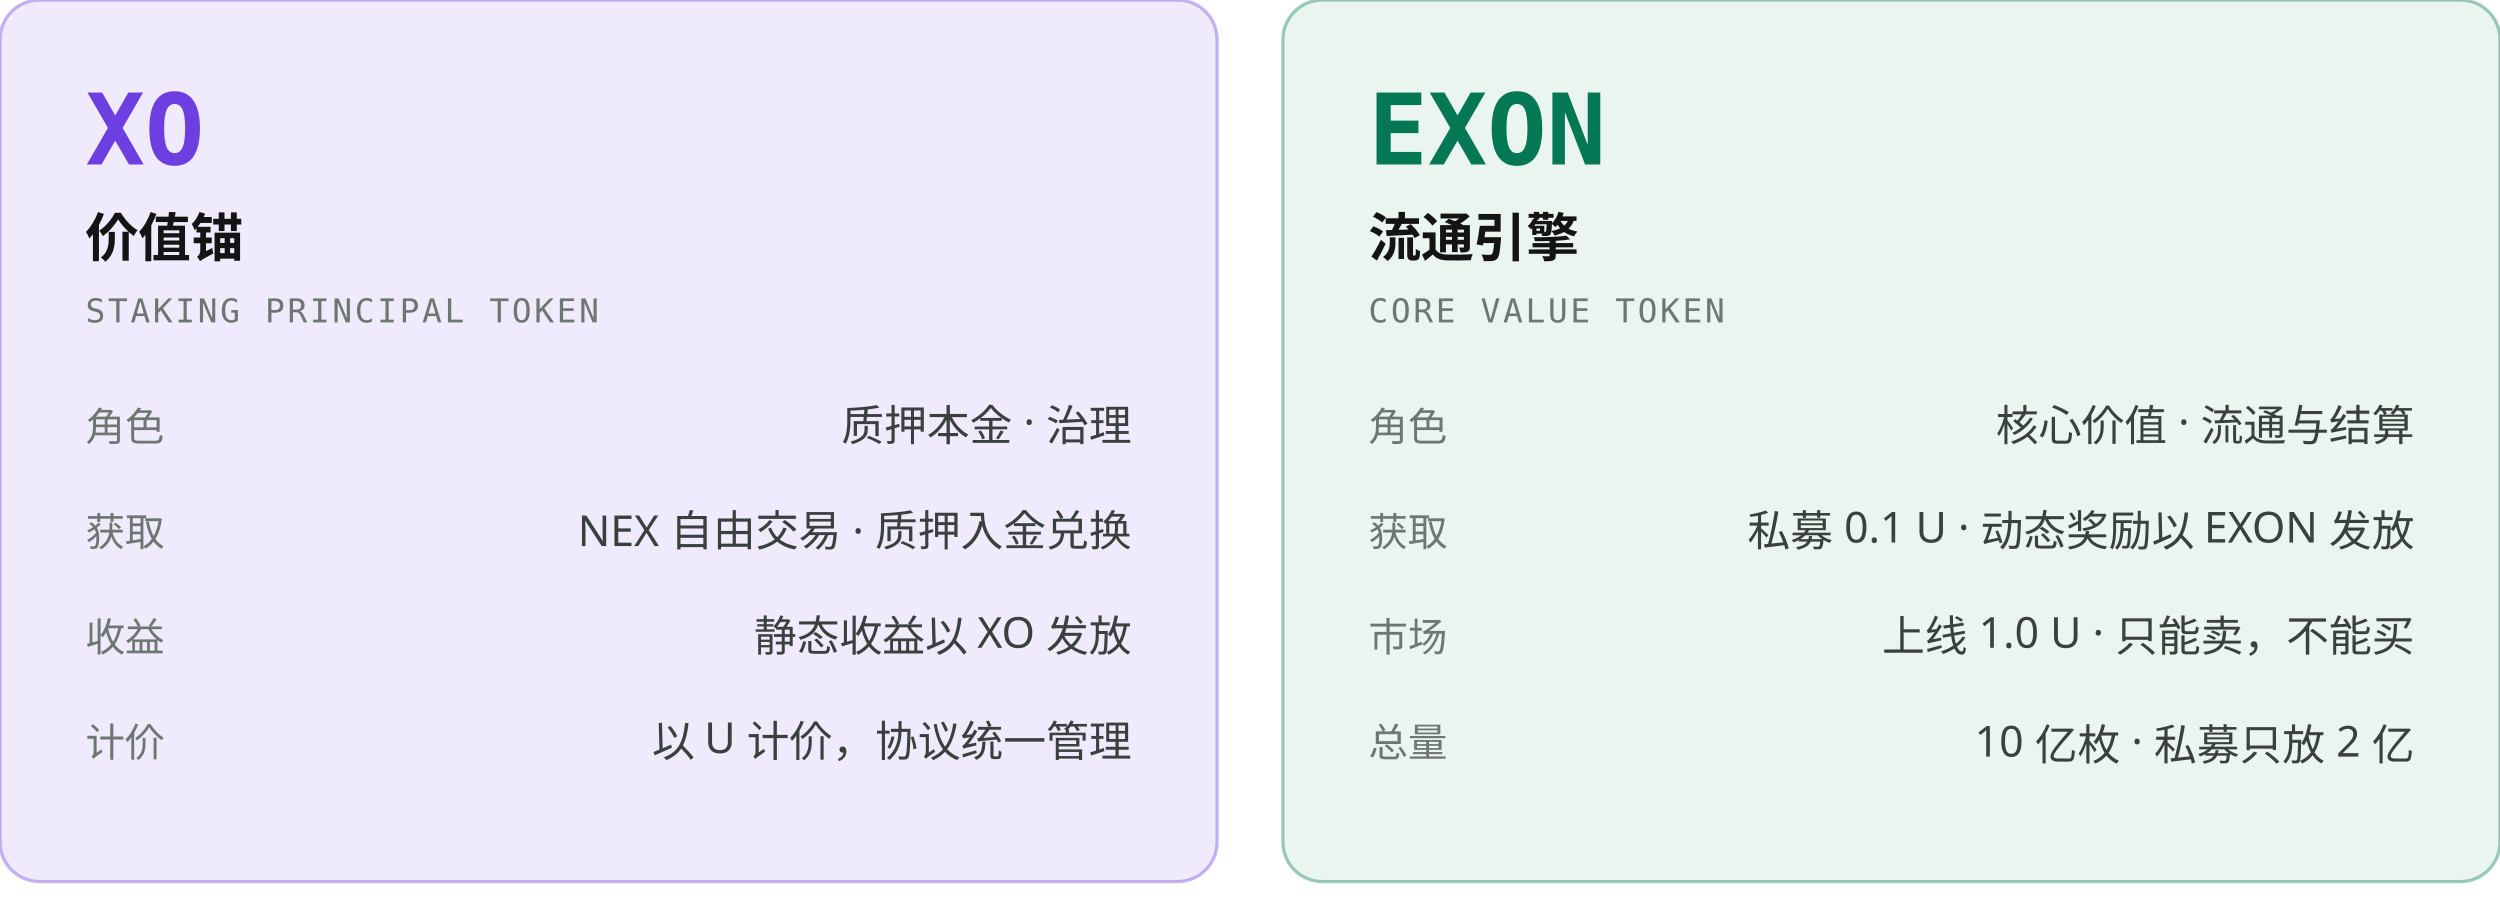
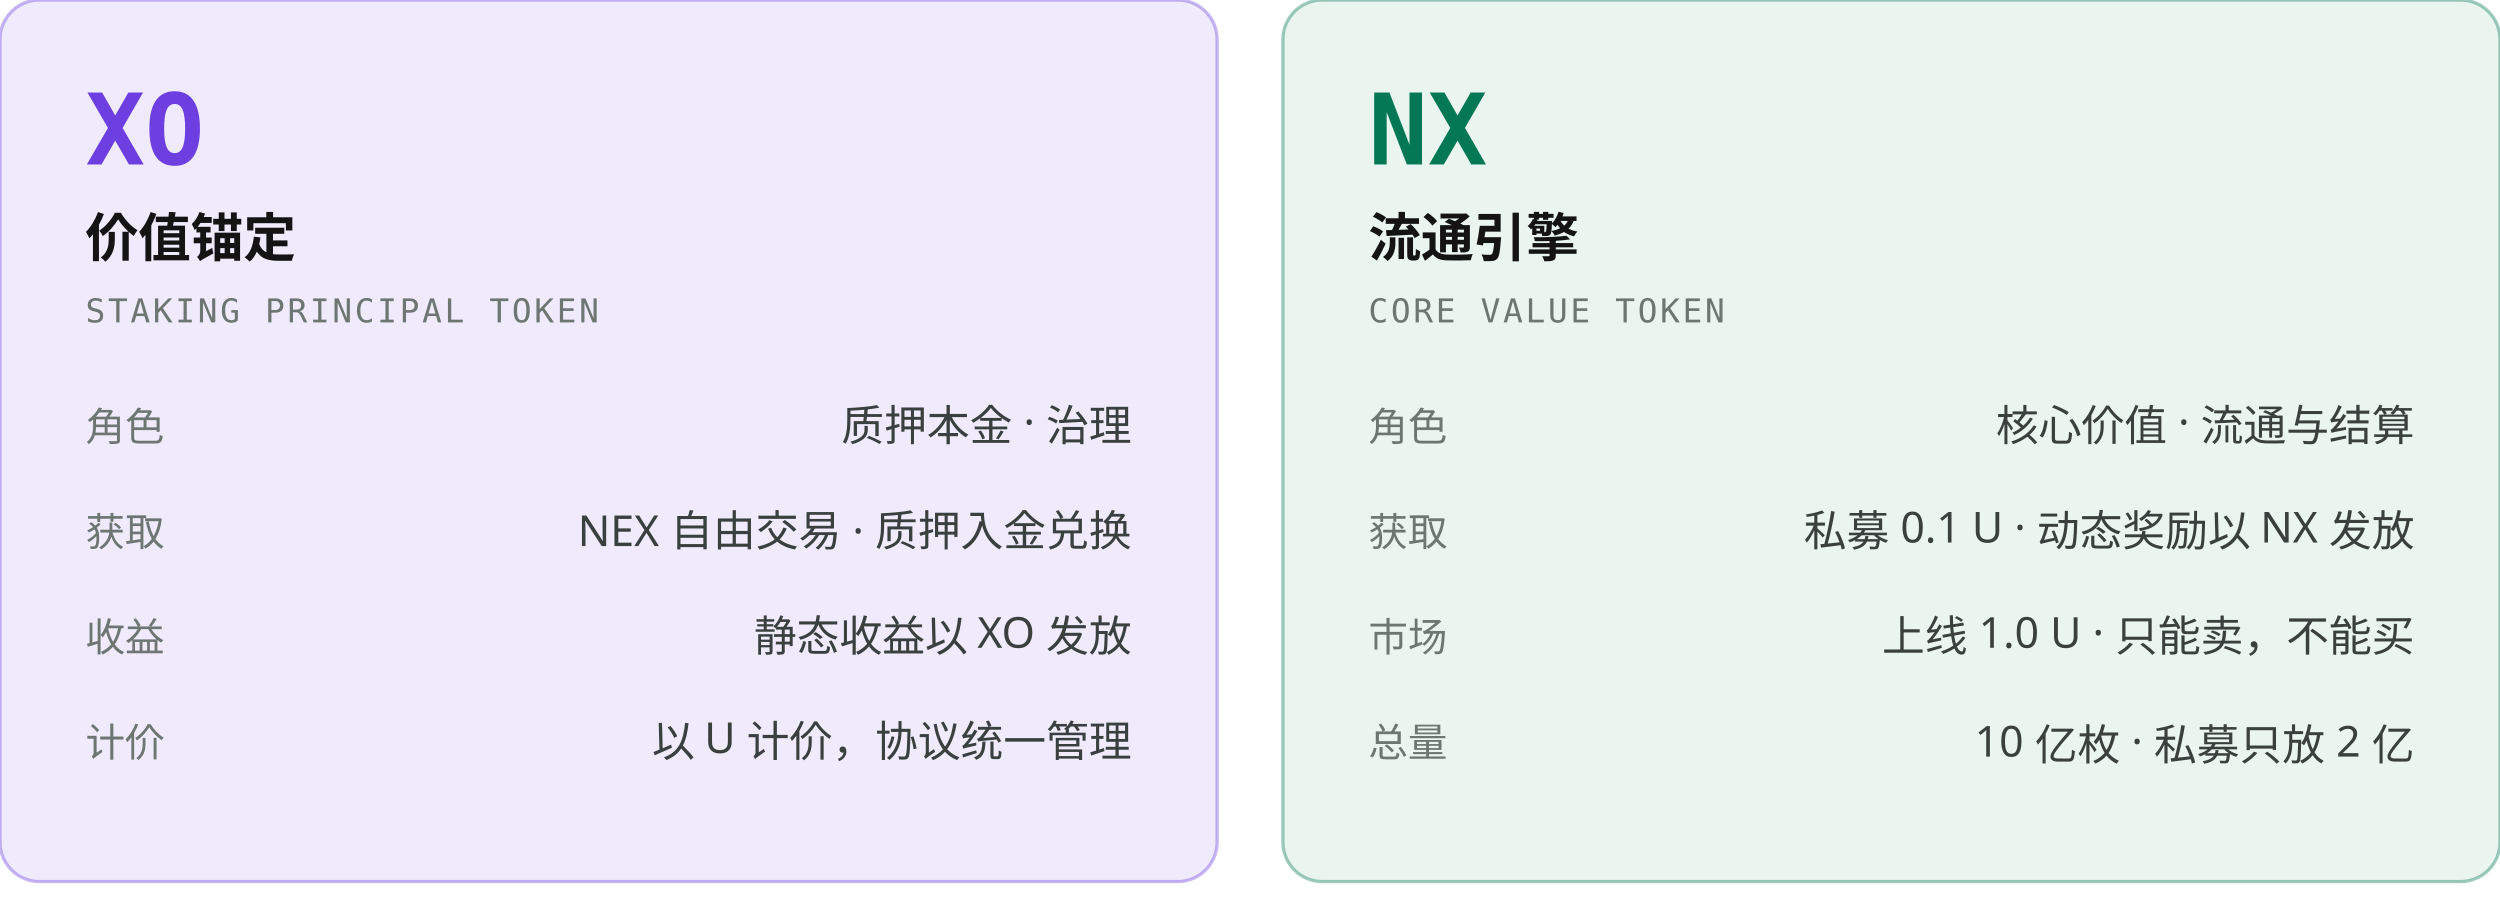
<svg xmlns="http://www.w3.org/2000/svg" viewBox="0 0 760 276" width="760" height="276" style="display:block;background:#FFFFFF">
  <rect width="760" height="276" fill="#FFFFFF" />
  <rect x="0" y="0" width="370.0" height="268" rx="12" fill="#F0EBFC" stroke="#6D3FE0" stroke-opacity=".38" />
  <text x="26" y="50" font-size="30" fill="#6D3FE0" font-family="'JetBrains Mono','SF Mono',Menlo,monospace" text-anchor="start" font-weight="700" letter-spacing="0">XO</text>
-   <text x="26" y="78" font-size="16" fill="#141414" font-family="'PingFang SC','Hiragino Sans GB','Noto Sans SC',sans-serif" text-anchor="start" font-weight="700" letter-spacing="0">价值锚</text>
+   <text x="26" y="78" font-size="16" fill="#141414" font-family="'PingFang SC','Hiragino Sans GB','Noto Sans SC',sans-serif" text-anchor="start" font-weight="700" letter-spacing="0">价值锚定</text>
  <text x="26" y="98" font-size="10" fill="#6E7671" font-family="'JetBrains Mono','SF Mono',Menlo,monospace" text-anchor="start" font-weight="500" letter-spacing=".08em">STAKING PRINCIPAL TOKEN</text>
  <text x="26" y="134" font-size="12" fill="#6E7671" font-family="'PingFang SC','Hiragino Sans GB','Noto Sans SC',sans-serif" text-anchor="start" font-weight="400" letter-spacing="0">角色</text>
  <text x="344.0" y="134" font-size="13" fill="#3A403D" font-family="'PingFang SC','Hiragino Sans GB','Noto Sans SC',sans-serif" text-anchor="end" font-weight="500" letter-spacing="0">质押本金 · 治理</text>
  <text x="26" y="166" font-size="12" fill="#6E7671" font-family="'PingFang SC','Hiragino Sans GB','Noto Sans SC',sans-serif" text-anchor="start" font-weight="400" letter-spacing="0">获取</text>
  <text x="344.0" y="166" font-size="13" fill="#3A403D" font-family="'PingFang SC','Hiragino Sans GB','Noto Sans SC',sans-serif" text-anchor="end" font-weight="500" letter-spacing="0">NEX 自由交易 · 质押入金兑换</text>
  <text x="26" y="198" font-size="12" fill="#6E7671" font-family="'PingFang SC','Hiragino Sans GB','Noto Sans SC',sans-serif" text-anchor="start" font-weight="400" letter-spacing="0">收益</text>
  <text x="344.0" y="198" font-size="13" fill="#3A403D" font-family="'PingFang SC','Hiragino Sans GB','Noto Sans SC',sans-serif" text-anchor="end" font-weight="500" letter-spacing="0">静态收益以 XO 发放</text>
  <text x="26" y="230" font-size="12" fill="#6E7671" font-family="'PingFang SC','Hiragino Sans GB','Noto Sans SC',sans-serif" text-anchor="start" font-weight="400" letter-spacing="0">计价</text>
  <text x="344.0" y="230" font-size="13" fill="#3A403D" font-family="'PingFang SC','Hiragino Sans GB','Noto Sans SC',sans-serif" text-anchor="end" font-weight="500" letter-spacing="0">以 U 计价，协议统一管理</text>
  <rect x="390.0" y="0" width="370.0" height="268" rx="12" fill="#EAF5F0" stroke="#047854" stroke-opacity=".38" />
-   <text x="416.0" y="50" font-size="30" fill="#047854" font-family="'JetBrains Mono','SF Mono',Menlo,monospace" text-anchor="start" font-weight="700" letter-spacing="0">EXON</text>
+   <text x="416.0" y="50" font-size="30" fill="#047854" font-family="'JetBrains Mono','SF Mono',Menlo,monospace" text-anchor="start" font-weight="700" letter-spacing="0">NX</text>
  <text x="416.0" y="78" font-size="16" fill="#141414" font-family="'PingFang SC','Hiragino Sans GB','Noto Sans SC',sans-serif" text-anchor="start" font-weight="700" letter-spacing="0">流通引擎</text>
  <text x="416.0" y="98" font-size="10" fill="#6E7671" font-family="'JetBrains Mono','SF Mono',Menlo,monospace" text-anchor="start" font-weight="500" letter-spacing=".08em">CORE VALUE TOKEN</text>
  <text x="416.0" y="134" font-size="12" fill="#6E7671" font-family="'PingFang SC','Hiragino Sans GB','Noto Sans SC',sans-serif" text-anchor="start" font-weight="400" letter-spacing="0">角色</text>
  <text x="734.0" y="134" font-size="13" fill="#3A403D" font-family="'PingFang SC','Hiragino Sans GB','Noto Sans SC',sans-serif" text-anchor="end" font-weight="500" letter-spacing="0">核心价值 · 流通与结算</text>
  <text x="416.0" y="166" font-size="12" fill="#6E7671" font-family="'PingFang SC','Hiragino Sans GB','Noto Sans SC',sans-serif" text-anchor="start" font-weight="400" letter-spacing="0">获取</text>
-   <text x="734.0" y="166" font-size="13" fill="#3A403D" font-family="'PingFang SC','Hiragino Sans GB','Noto Sans SC',sans-serif" text-anchor="end" font-weight="500" letter-spacing="0">私募 0.1 U · 动态奖励以 EXON 发放</text>
+   <text x="734.0" y="166" font-size="13" fill="#3A403D" font-family="'PingFang SC','Hiragino Sans GB','Noto Sans SC',sans-serif" text-anchor="end" font-weight="500" letter-spacing="0">私募 0.1 U · 动态奖励以 NX 发放</text>
  <text x="416.0" y="198" font-size="12" fill="#6E7671" font-family="'PingFang SC','Hiragino Sans GB','Noto Sans SC',sans-serif" text-anchor="start" font-weight="400" letter-spacing="0">市场</text>
  <text x="734.0" y="198" font-size="13" fill="#3A403D" font-family="'PingFang SC','Hiragino Sans GB','Noto Sans SC',sans-serif" text-anchor="end" font-weight="500" letter-spacing="0">上线 1.0 U · 只能卖，不能买</text>
  <text x="416.0" y="230" font-size="12" fill="#6E7671" font-family="'PingFang SC','Hiragino Sans GB','Noto Sans SC',sans-serif" text-anchor="start" font-weight="400" letter-spacing="0">总量</text>
  <text x="734.0" y="230" font-size="13" fill="#3A403D" font-family="'PingFang SC','Hiragino Sans GB','Noto Sans SC',sans-serif" text-anchor="end" font-weight="500" letter-spacing="0">10 亿枚 · 私募只放 2 亿</text>
</svg>
